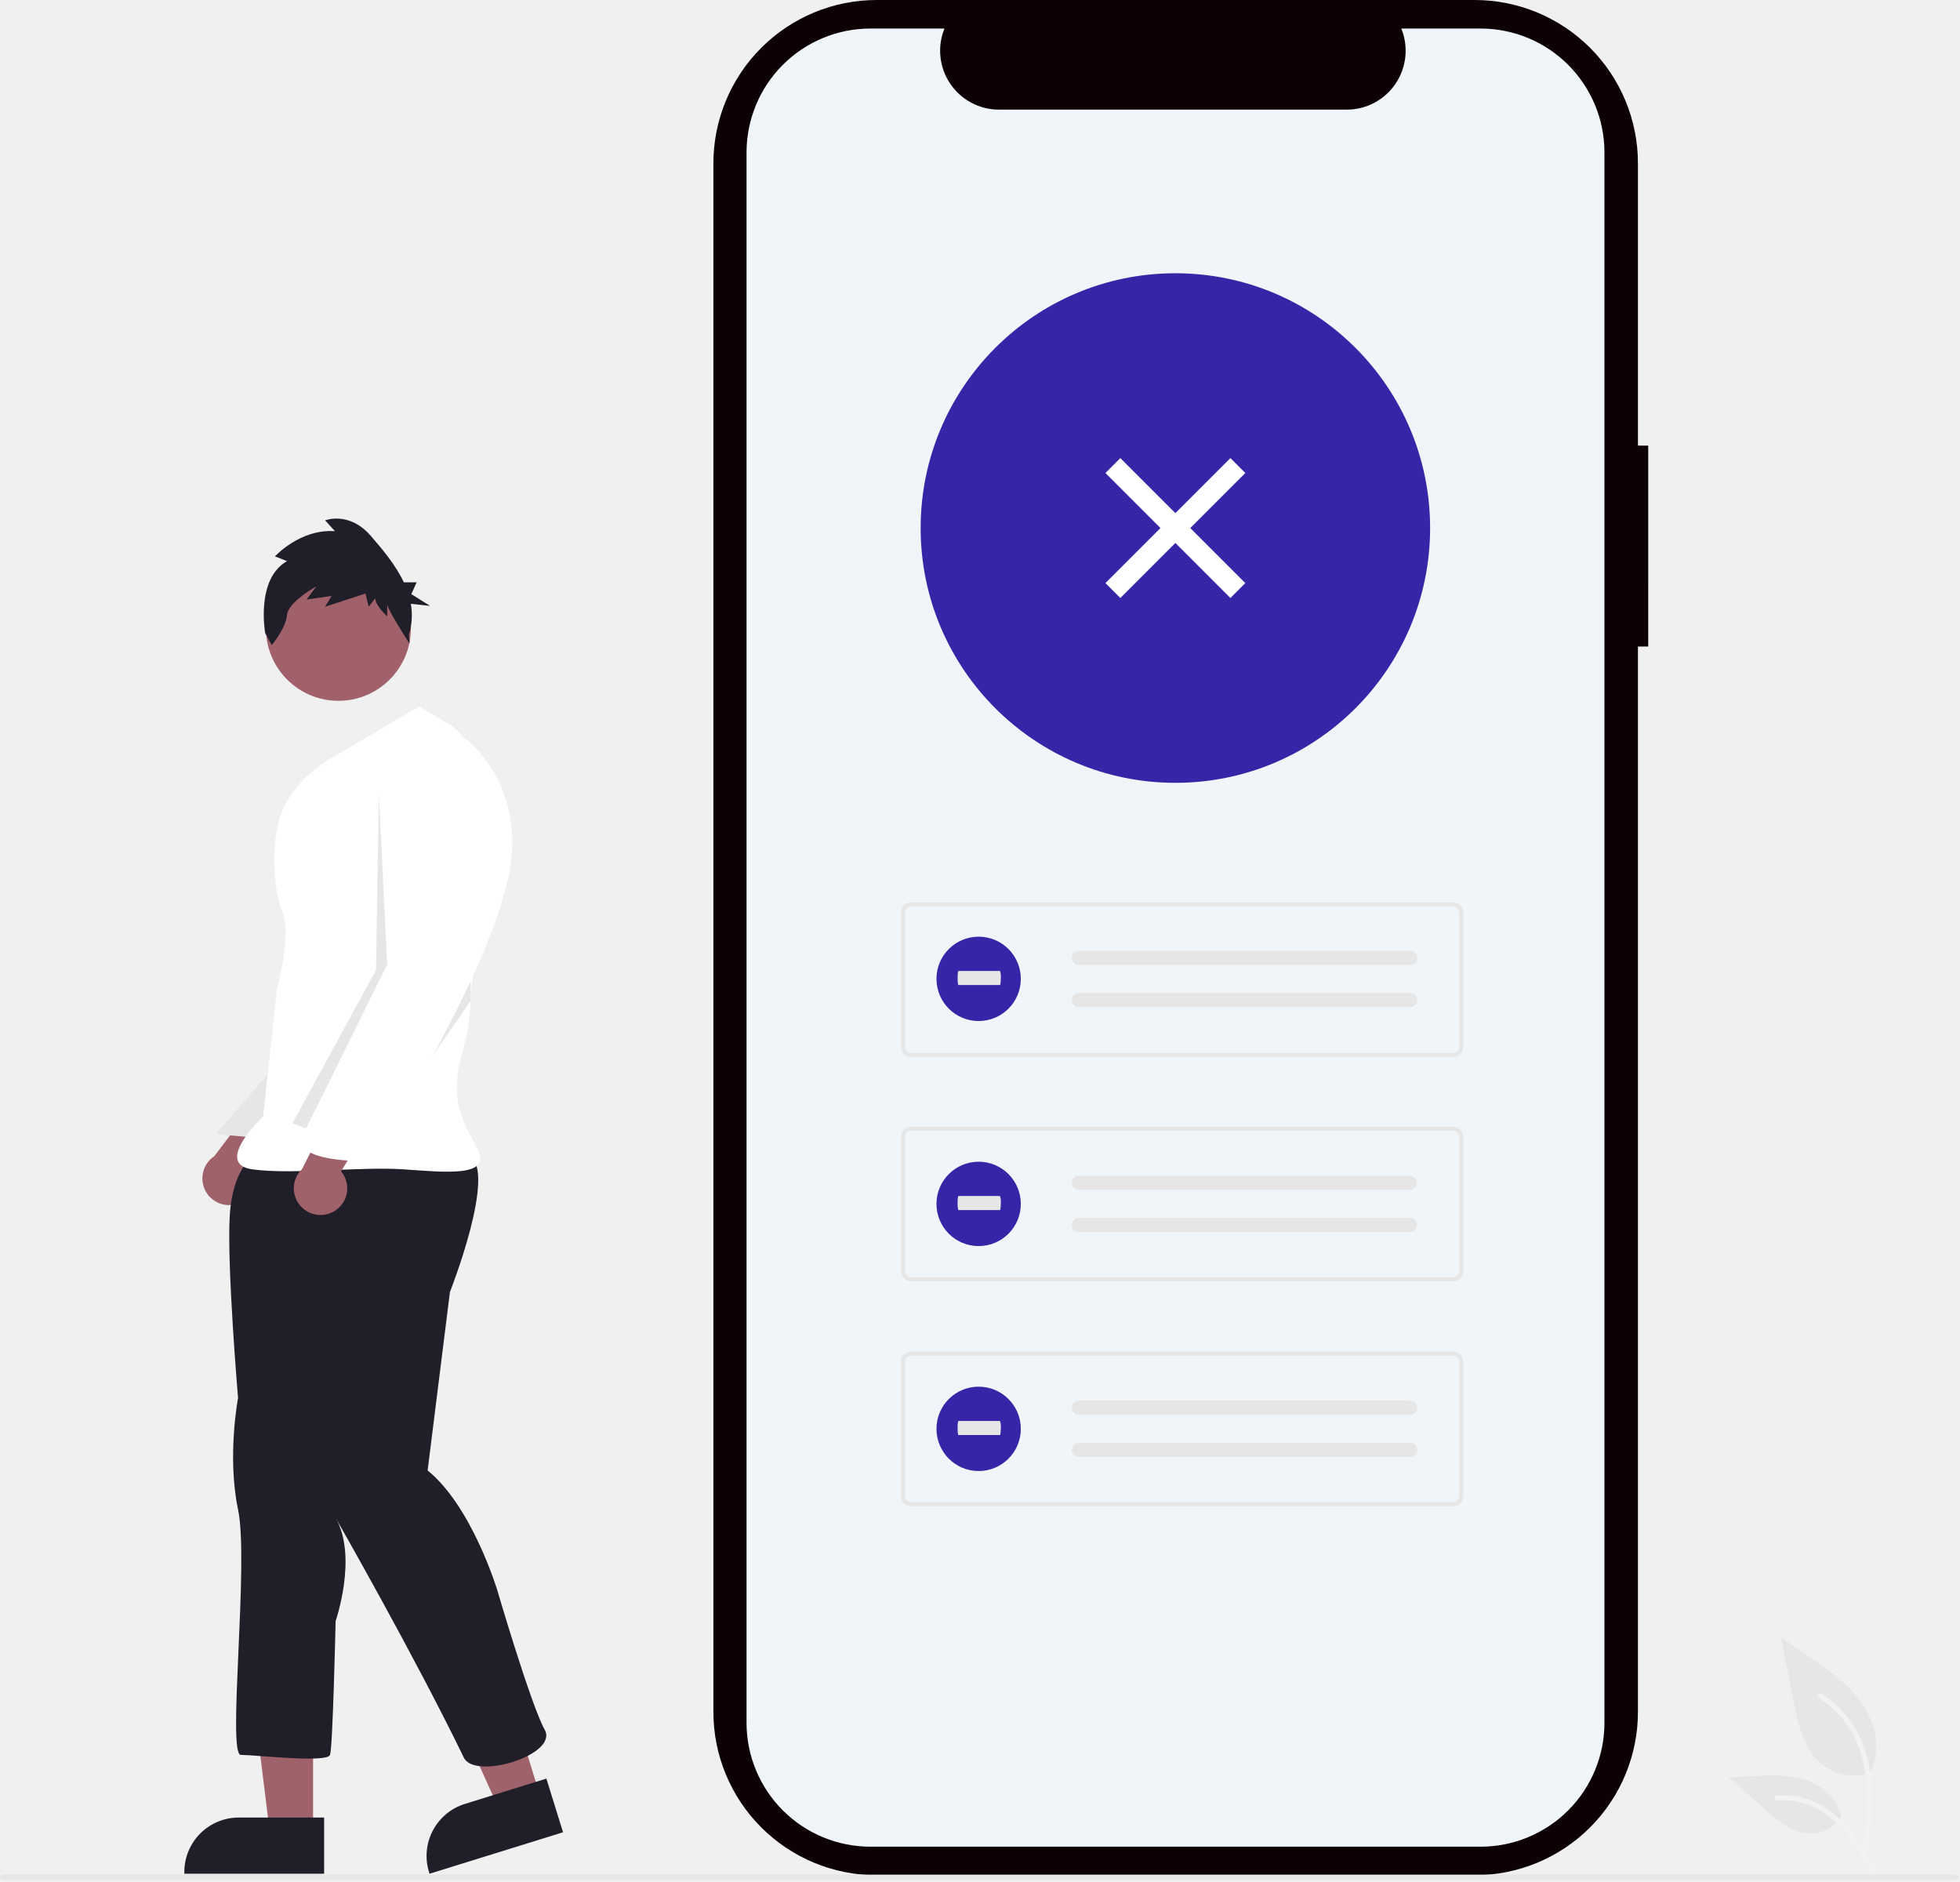
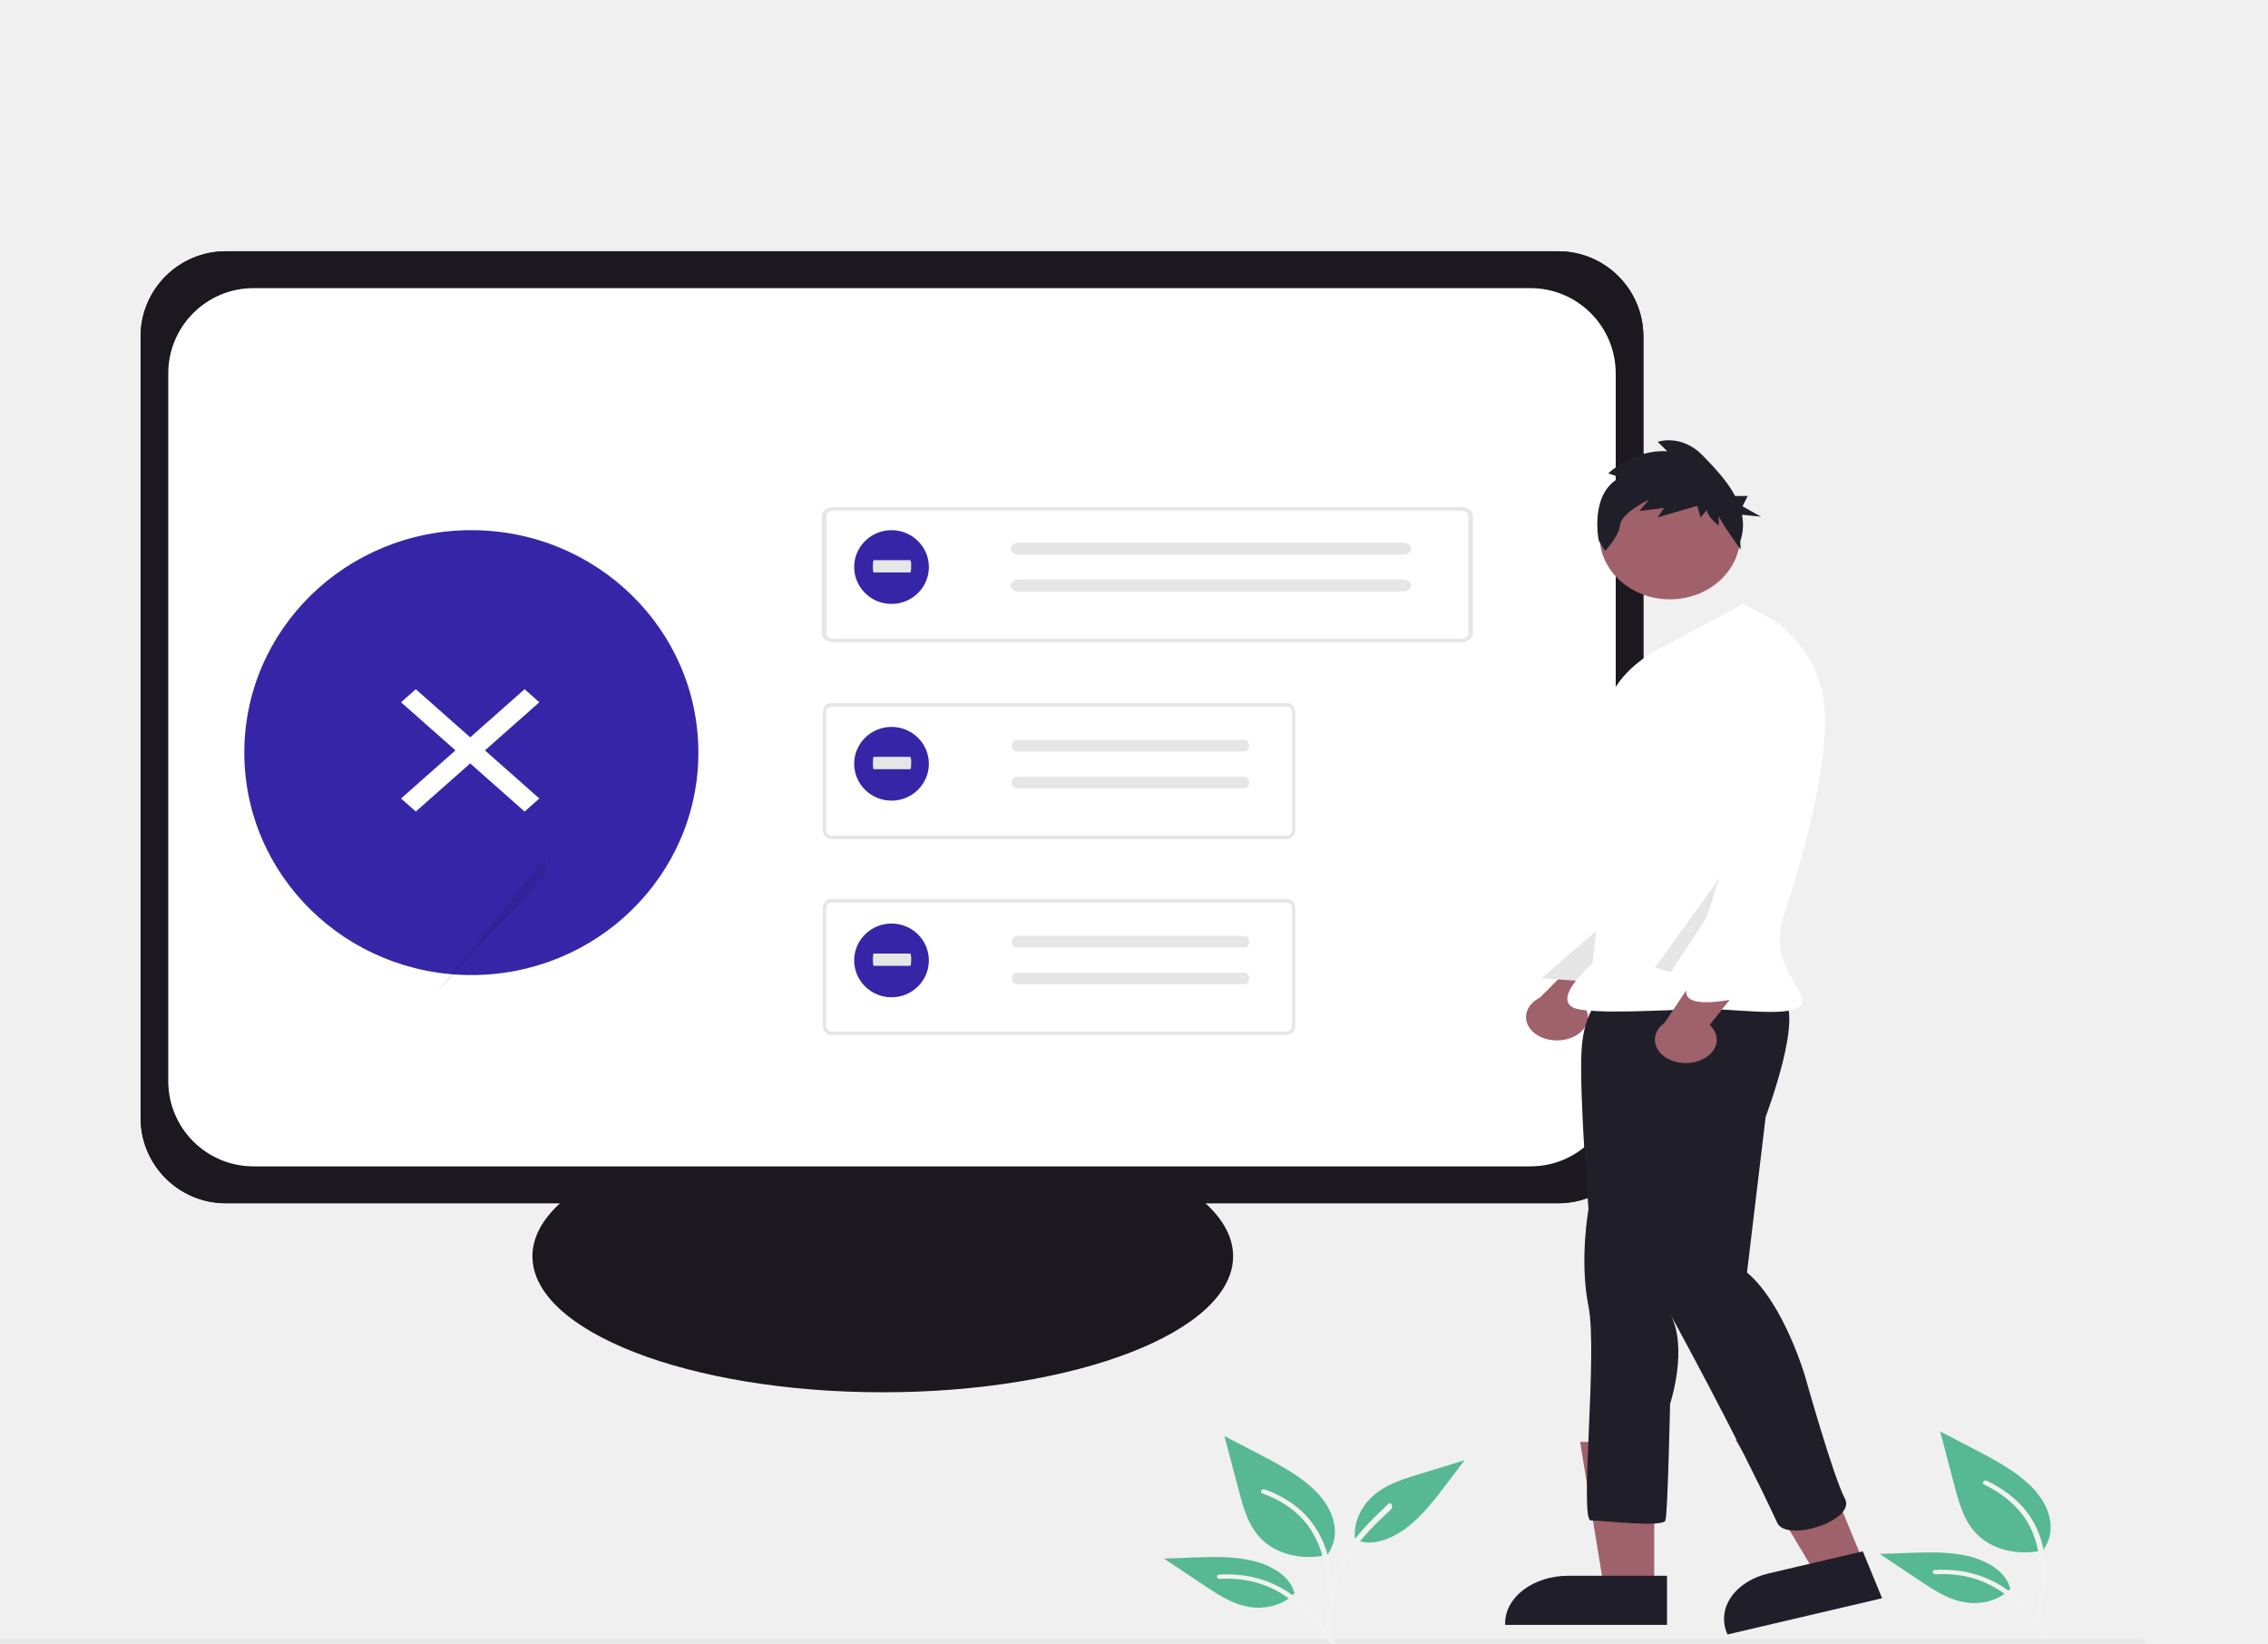
- <svg xmlns="http://www.w3.org/2000/svg" width="743" height="713" viewBox="0 0 743 713" fill="none">
+ <svg xmlns="http://www.w3.org/2000/svg" width="984" height="713" viewBox="0 0 984 713" fill="none">
  <g clip-path="url(#clip0)">
-     <path d="M624.815 168.892H620.915V61.915C620.915 45.494 614.392 29.746 602.78 18.134C591.169 6.523 575.421 8.07648e-09 559 8.07648e-09H332.35C324.219 -0 316.168 1.601 308.656 4.713C301.144 7.824 294.319 12.384 288.569 18.134C282.82 23.883 278.259 30.708 275.147 38.22C272.036 45.732 270.434 53.783 270.434 61.914V648.798C270.434 665.219 276.957 680.967 288.568 692.579C300.18 704.19 315.928 710.713 332.349 710.713H558.997C575.418 710.713 591.166 704.19 602.777 692.579C614.389 680.967 620.912 665.219 620.912 648.798V245.04H624.812L624.815 168.892Z" fill="#0D0106" />
-     <path d="M608.215 57.768V652.943C608.213 665.393 603.267 677.333 594.465 686.138C585.662 694.942 573.723 699.891 561.273 699.895H329.973C317.518 699.897 305.572 694.951 296.763 686.146C287.955 677.341 283.004 665.398 283 652.943V57.768C283.004 45.313 287.954 33.37 296.763 24.566C305.571 15.761 317.516 10.815 329.971 10.817H358.029C356.651 14.205 356.127 17.88 356.502 21.518C356.877 25.156 358.14 28.646 360.18 31.682C362.22 34.718 364.974 37.206 368.201 38.928C371.427 40.649 375.028 41.552 378.685 41.557H510.553C514.21 41.552 517.811 40.649 521.037 38.928C524.264 37.206 527.018 34.718 529.058 31.682C531.098 28.646 532.361 25.156 532.736 21.518C533.111 17.88 532.587 14.205 531.209 10.817H561.264C573.714 10.819 585.654 15.765 594.458 24.568C603.262 33.37 608.21 45.309 608.215 57.759V57.768Z" fill="#F0F5FA" />
-     <path d="M445.565 296.694C498.896 296.694 542.13 253.46 542.13 200.129C542.13 146.798 498.896 103.564 445.565 103.564C392.234 103.564 349 146.798 349 200.129C349 253.46 392.234 296.694 445.565 296.694Z" fill="#3626A7" />
-     <path d="M550.881 400.596H345.344C344.335 400.595 343.367 400.194 342.654 399.48C341.94 398.767 341.539 397.799 341.538 396.79V345.806C341.539 344.797 341.941 343.83 342.654 343.116C343.368 342.403 344.335 342.001 345.344 342H550.881C551.89 342.001 552.857 342.403 553.571 343.116C554.284 343.83 554.686 344.797 554.687 345.806V396.791C554.686 397.8 554.284 398.767 553.571 399.481C552.857 400.194 551.89 400.596 550.881 400.597V400.596ZM345.344 343.522C344.738 343.523 344.158 343.763 343.729 344.192C343.301 344.62 343.06 345.2 343.06 345.806V396.791C343.06 397.397 343.301 397.977 343.729 398.405C344.158 398.834 344.738 399.074 345.344 399.075H550.881C551.487 399.074 552.067 398.834 552.495 398.405C552.924 397.977 553.164 397.397 553.165 396.791V345.806C553.164 345.2 552.924 344.62 552.495 344.192C552.067 343.763 551.487 343.523 550.881 343.522H345.344Z" fill="#E6E6E6" />
-     <path d="M408.908 360.361C408.201 360.361 407.524 360.642 407.024 361.141C406.524 361.641 406.244 362.319 406.244 363.025C406.244 363.732 406.524 364.41 407.024 364.91C407.524 365.409 408.201 365.69 408.908 365.69H534.513C535.219 365.717 535.907 365.462 536.426 364.982C536.945 364.502 537.251 363.835 537.278 363.129C537.305 362.423 537.051 361.735 536.57 361.216C536.09 360.697 535.423 360.391 534.717 360.364C534.678 360.362 534.639 360.362 534.6 360.362H408.908L408.908 360.361Z" fill="#E6E6E6" />
-     <path d="M408.908 376.345C408.201 376.345 407.524 376.626 407.024 377.125C406.524 377.625 406.244 378.303 406.244 379.009C406.244 379.716 406.524 380.394 407.024 380.894C407.524 381.393 408.201 381.674 408.908 381.674H534.513C535.219 381.701 535.907 381.446 536.426 380.966C536.945 380.486 537.251 379.819 537.278 379.113C537.305 378.407 537.051 377.719 536.57 377.2C536.09 376.681 535.423 376.375 534.717 376.348C534.678 376.346 534.639 376.346 534.6 376.346H408.908L408.908 376.345Z" fill="#E6E6E6" />
-     <path d="M550.881 485.576H345.344C344.335 485.575 343.367 485.174 342.654 484.46C341.94 483.746 341.539 482.779 341.538 481.77V430.786C341.539 429.777 341.941 428.81 342.654 428.096C343.368 427.383 344.335 426.981 345.344 426.98H550.881C551.89 426.981 552.857 427.383 553.571 428.096C554.284 428.81 554.686 429.777 554.687 430.786V481.771C554.685 482.78 554.284 483.747 553.57 484.46C552.857 485.173 551.89 485.575 550.881 485.576V485.576ZM345.344 428.502C344.738 428.502 344.158 428.743 343.729 429.172C343.301 429.6 343.06 430.18 343.06 430.786V481.771C343.06 482.377 343.301 482.957 343.729 483.385C344.158 483.814 344.738 484.054 345.344 484.055H550.881C551.487 484.054 552.067 483.814 552.495 483.385C552.924 482.957 553.164 482.377 553.165 481.771V430.786C553.164 430.18 552.924 429.6 552.495 429.172C552.067 428.743 551.487 428.502 550.881 428.502H345.344Z" fill="#E6E6E6" />
-     <path d="M408.908 445.617C408.201 445.617 407.524 445.898 407.024 446.397C406.524 446.897 406.244 447.575 406.244 448.281C406.244 448.988 406.524 449.666 407.024 450.166C407.524 450.665 408.201 450.946 408.908 450.946H534.513C535.21 450.942 535.877 450.665 536.372 450.175C536.867 449.686 537.151 449.021 537.163 448.325C537.174 447.628 536.912 446.955 536.433 446.449C535.954 445.943 535.296 445.645 534.6 445.618H408.908V445.617Z" fill="#E6E6E6" />
-     <path d="M408.908 461.605C408.201 461.605 407.524 461.886 407.024 462.385C406.524 462.885 406.244 463.563 406.244 464.269C406.244 464.976 406.524 465.654 407.024 466.154C407.524 466.653 408.201 466.934 408.908 466.934H534.513C535.21 466.93 535.877 466.653 536.372 466.164C536.867 465.674 537.151 465.009 537.163 464.313C537.174 463.616 536.912 462.943 536.433 462.437C535.954 461.931 535.296 461.633 534.6 461.606H408.908V461.605Z" fill="#E6E6E6" />
-     <path d="M550.881 570.834H345.344C344.335 570.833 343.367 570.432 342.654 569.718C341.94 569.005 341.539 568.037 341.538 567.028V516.044C341.539 515.035 341.941 514.068 342.654 513.354C343.368 512.641 344.335 512.239 345.344 512.238H550.881C551.89 512.239 552.857 512.641 553.571 513.354C554.284 514.068 554.686 515.035 554.687 516.044V567.029C554.686 568.038 554.284 569.005 553.571 569.719C552.857 570.432 551.89 570.834 550.881 570.835V570.834ZM345.344 513.76C344.738 513.76 344.158 514.001 343.729 514.43C343.301 514.858 343.06 515.438 343.06 516.044V567.029C343.06 567.635 343.301 568.215 343.729 568.643C344.158 569.072 344.738 569.312 345.344 569.313H550.881C551.487 569.312 552.067 569.072 552.495 568.643C552.924 568.215 553.164 567.635 553.165 567.029V516.044C553.164 515.438 552.924 514.858 552.495 514.43C552.067 514.001 551.487 513.76 550.881 513.76H345.344Z" fill="#E6E6E6" />
-     <path d="M408.908 530.878C408.201 530.878 407.524 531.159 407.024 531.658C406.524 532.158 406.244 532.836 406.244 533.542C406.244 534.249 406.524 534.927 407.024 535.427C407.524 535.926 408.201 536.207 408.908 536.207H534.513C534.863 536.22 535.212 536.165 535.54 536.043C535.868 535.922 536.169 535.737 536.426 535.499C536.683 535.261 536.89 534.975 537.036 534.657C537.183 534.339 537.265 533.996 537.278 533.646C537.292 533.296 537.236 532.947 537.114 532.619C536.993 532.291 536.808 531.99 536.57 531.733C536.332 531.476 536.046 531.269 535.728 531.123C535.41 530.976 535.067 530.894 534.717 530.881C534.678 530.879 534.639 530.879 534.6 530.879H408.908L408.908 530.878Z" fill="#E6E6E6" />
-     <path d="M408.908 546.865C408.201 546.865 407.524 547.146 407.024 547.645C406.524 548.145 406.244 548.823 406.244 549.529C406.244 550.236 406.524 550.914 407.024 551.414C407.524 551.913 408.201 552.194 408.908 552.194H534.513C534.863 552.207 535.212 552.152 535.54 552.03C535.868 551.909 536.169 551.724 536.426 551.486C536.683 551.248 536.89 550.962 537.036 550.644C537.183 550.326 537.265 549.983 537.278 549.633C537.292 549.283 537.236 548.934 537.114 548.606C536.993 548.278 536.808 547.977 536.57 547.72C536.332 547.463 536.046 547.256 535.728 547.11C535.41 546.963 535.067 546.881 534.717 546.868C534.678 546.866 534.639 546.866 534.6 546.866H408.908L408.908 546.865Z" fill="#E6E6E6" />
-     <path d="M740.479 712.573H1.938C0.867 712.573 0 712.105 0 711.528C0 710.951 0.868 710.483 1.938 710.483H740.479C741.549 710.483 742.417 710.951 742.417 711.528C742.417 712.105 741.55 712.573 740.479 712.573Z" fill="#E6E6E6" />
-     <path d="M709.201 671.808C706.046 672.917 702.658 673.195 699.364 672.615C696.07 672.034 692.981 670.616 690.395 668.495C683.808 662.967 681.743 653.859 680.063 645.425L675.093 620.48L685.498 627.645C692.981 632.797 700.632 638.115 705.814 645.578C710.996 653.041 713.257 663.229 709.094 671.304" fill="#E6E6E6" />
-     <path d="M707.594 703.745C708.904 694.203 710.251 684.539 709.332 674.896C708.516 666.331 705.903 657.966 700.583 651.107C697.759 647.473 694.324 644.36 690.43 641.907C689.415 641.266 688.48 642.875 689.491 643.513C696.228 647.771 701.439 654.059 704.372 661.469C707.612 669.71 708.132 678.693 707.572 687.446C707.234 692.74 706.519 697.999 705.798 703.251C705.741 703.489 705.777 703.739 705.898 703.951C706.018 704.164 706.215 704.322 706.448 704.395C706.686 704.459 706.939 704.427 707.153 704.305C707.368 704.183 707.525 703.982 707.592 703.745H707.594Z" fill="#F2F2F2" />
-     <path d="M698.167 688.435C696.814 690.492 694.954 692.165 692.766 693.294C690.578 694.424 688.136 694.97 685.676 694.882C679.353 694.582 674.081 690.169 669.336 685.982L655.301 673.587L664.59 673.143C671.27 672.823 678.123 672.525 684.49 674.585C690.857 676.645 696.721 681.603 697.884 688.185" fill="#E6E6E6" />
-     <path d="M711.295 709.23C704.995 698.074 697.677 685.675 684.61 681.712C680.977 680.614 677.167 680.22 673.386 680.553C672.194 680.653 672.492 682.493 673.686 682.39C680.024 681.864 686.35 683.537 691.598 687.129C696.649 690.567 700.581 695.346 703.909 700.415C705.948 703.515 707.774 706.756 709.6 709.988C710.18 711.02 711.886 710.275 711.295 709.23Z" fill="#F2F2F2" />
-     <path d="M370.986 386.971C379.815 386.971 386.972 379.814 386.972 370.985C386.972 362.156 379.815 354.999 370.986 354.999C362.157 354.999 355 362.156 355 370.985C355 379.814 362.157 386.971 370.986 386.971Z" fill="#3626A7" />
-     <path d="M363.333 367.999C363.149 367.999 363 369.192 363 370.663C363 372.134 363.149 373.328 363.333 373.328H379.052C379.236 373.352 379.388 372.179 379.391 370.708C379.493 369.792 379.381 368.865 379.063 368H363.333V367.999Z" fill="#E6E6E6" />
-     <path d="M370.986 472.264C379.815 472.264 386.972 465.107 386.972 456.278C386.972 447.449 379.815 440.292 370.986 440.292C362.157 440.292 355 447.449 355 456.278C355 465.107 362.157 472.264 370.986 472.264Z" fill="#3626A7" />
-     <path d="M363.333 453.292C363.149 453.292 363 454.485 363 455.956C363 457.427 363.149 458.621 363.333 458.621H379.052C379.236 458.645 379.388 457.472 379.391 456.001C379.493 455.085 379.381 454.158 379.063 453.293H363.333V453.292Z" fill="#E6E6E6" />
-     <path d="M370.986 557.522C379.815 557.522 386.972 550.365 386.972 541.536C386.972 532.707 379.815 525.55 370.986 525.55C362.157 525.55 355 532.707 355 541.536C355 550.365 362.157 557.522 370.986 557.522Z" fill="#3626A7" />
-     <path d="M363.333 538.55C363.149 538.55 363 539.743 363 541.214C363 542.685 363.149 543.879 363.333 543.879H379.052C379.236 543.903 379.388 542.73 379.391 541.259C379.493 540.343 379.381 539.416 379.063 538.551H363.333V538.55Z" fill="#E6E6E6" />
-     <path d="M424.705 173.612L419.048 179.269L466.425 226.646L472.081 220.989L424.705 173.612Z" fill="white" />
-     <path d="M472.081 179.269L466.425 173.612L419.048 220.989L424.705 226.645L472.081 179.269Z" fill="white" />
-     <path d="M90.259 456.135C91.645 455.644 92.907 454.856 93.955 453.825C95.003 452.795 95.812 451.546 96.326 450.169C96.84 448.792 97.045 447.318 96.928 445.853C96.811 444.388 96.373 442.966 95.647 441.688L119.212 414.824L100.817 412.286L81.259 438.185C79.193 439.548 77.698 441.621 77.058 444.012C76.418 446.403 76.677 448.945 77.787 451.158C78.896 453.37 80.778 455.099 83.077 456.016C85.376 456.934 87.931 456.976 90.259 456.135V456.135Z" fill="#9F616A" />
-     <path d="M118.679 694.215L102.244 694.214L94.425 630.82L118.682 630.821L118.679 694.215Z" fill="#9F616A" />
-     <path d="M122.871 710.147L69.876 710.145V709.474C69.876 704.004 72.049 698.758 75.918 694.889C79.786 691.021 85.032 688.848 90.503 688.848H90.504L122.872 688.849L122.871 710.147Z" fill="#201F29" />
-     <path d="M204.713 680.461L189.017 685.334L162.751 627.11L185.917 619.918L204.713 680.461Z" fill="#9F616A" />
-     <path d="M213.441 694.433L162.829 710.147L162.63 709.507C161.008 704.282 161.528 698.627 164.075 693.786C166.623 688.945 170.988 685.313 176.213 683.691L176.214 683.69L207.126 674.093L213.441 694.433Z" fill="#201F29" />
-     <path d="M106.093 401.943L81.752 429.82L100.808 431.535L106.093 401.943Z" fill="#E6E6E6" />
-     <path d="M96.582 437.876C96.582 437.876 88.127 442.103 87.07 461.127C86.013 480.151 90.241 529.827 90.241 529.827C90.241 529.827 86.014 552.021 90.241 572.101C94.468 592.181 86.014 665.101 91.298 665.101C96.582 665.101 124.06 668.272 125.117 665.101C126.174 661.93 127.231 614.372 127.231 614.372C127.231 614.372 135.686 590.064 127.231 575.272C127.231 575.272 156.752 626.82 175.846 666.161C180.025 674.771 211.779 665.104 206.495 655.592C201.211 646.08 188.529 602.749 188.529 602.749C188.529 602.749 179.017 571.043 162.108 557.304L170.563 489.665C170.563 489.665 188.53 444.22 177.963 437.879C167.396 431.538 96.582 437.876 96.582 437.876Z" fill="#201F29" />
-     <path d="M128.287 265.607C143.463 265.607 155.765 253.305 155.765 238.129C155.765 222.953 143.463 210.651 128.287 210.651C113.111 210.651 100.809 222.953 100.809 238.129C100.809 253.305 113.111 265.607 128.287 265.607Z" fill="#A0616A" />
-     <path d="M158.936 267.721L124.776 287.801C124.776 287.801 111.696 295.167 106.81 307.881C101.602 321.431 104.629 340.509 106.81 344.871C111.037 353.326 105.037 374.463 105.037 374.463L99.753 423.078C99.753 423.078 80.73 441.044 95.526 443.158C110.322 445.272 136.743 442.101 152.596 443.158C168.449 444.215 186.415 446.329 181.131 435.758C175.847 425.187 169.506 417.791 175.847 396.658C180.809 380.118 180.594 318.275 180.266 292.158C180.221 288.571 179.259 285.056 177.472 281.946C175.684 278.836 173.131 276.235 170.055 274.391L158.936 267.721Z" fill="white" />
-     <path opacity="0.1" d="M143.616 301.013L146.786 365.481L116.06 427.704L110.849 425.721L142.555 367.594L143.616 301.013Z" fill="black" />
-     <path opacity="0.1" d="M178.488 379.219V371.819L142.559 431.005L178.488 379.219Z" fill="black" />
-     <path d="M108.785 212.674L104.246 210.858C104.246 210.858 113.746 200.401 126.959 201.31L123.242 197.218C123.242 197.218 132.327 193.581 140.587 203.128C144.929 208.147 149.952 214.047 153.087 220.692H157.952L155.922 225.163L163.028 229.634L155.734 228.834C156.425 232.694 156.188 236.663 155.044 240.413L155.244 243.947C155.244 243.947 146.785 230.858 146.785 229.042V233.589C146.785 233.589 142.242 229.497 142.242 226.769L139.764 229.952L138.525 224.952L123.245 229.952L125.721 225.858L116.221 227.222L119.938 222.222C119.938 222.222 109.201 228.132 108.788 233.134C108.375 238.136 103.007 244.5 103.007 244.5L100.529 239.953C100.529 239.953 96.813 219.494 108.785 212.674Z" fill="#201F29" />
-     <path d="M126.563 459.125C127.839 458.397 128.941 457.397 129.789 456.196C130.638 454.996 131.213 453.624 131.474 452.177C131.735 450.731 131.676 449.244 131.3 447.823C130.925 446.402 130.242 445.08 129.3 443.951L147.723 413.331L129.169 414.099L114.519 443.058C112.728 444.766 111.625 447.071 111.419 449.538C111.214 452.004 111.92 454.461 113.405 456.441C114.889 458.422 117.048 459.789 119.474 460.283C121.899 460.778 124.421 460.366 126.563 459.125V459.125Z" fill="#9F616A" />
-     <path d="M168.449 281.462L176.375 279.877C176.375 279.877 200.154 297.315 192.756 332.191C185.358 367.067 152.596 419.91 152.596 419.91C152.596 419.91 145.196 429.422 143.084 431.535C140.972 433.648 136.743 431.535 138.857 434.706C140.971 437.877 135.686 439.99 135.686 439.99C135.686 439.99 112.435 439.99 114.549 431.535C116.663 423.08 152.596 362.835 152.596 362.835L147.312 306.822C147.312 306.822 143.083 279.348 168.449 281.462Z" fill="white" />
+     <ellipse cx="383" cy="545" rx="152" ry="59" fill="#1B1820" />
+     <rect x="61" y="109" width="652" height="413" rx="37" fill="#1B1820" />
+     <rect x="61" y="109" width="652" height="413" rx="37" fill="#1B1820" />
+     <rect x="73" y="125" width="628" height="381" rx="37" fill="white" />
+     <path d="M204.5 423C258.9 423 303 379.795 303 326.5C303 273.205 258.9 230 204.5 230C150.1 230 106 273.205 106 326.5C106 379.795 150.1 423 204.5 423Z" fill="#3626A7" />
+     <path d="M634.003 278.631H361.585C360.247 278.63 358.965 278.228 358.019 277.514C357.074 276.801 356.542 275.833 356.54 274.823V223.808C356.542 222.799 357.074 221.831 358.02 221.117C358.965 220.403 360.247 220.001 361.585 220H634.003C635.341 220.001 636.623 220.403 637.569 221.117C638.514 221.831 639.046 222.799 639.048 223.808V274.824C639.046 275.833 638.514 276.801 637.569 277.515C636.623 278.229 635.341 278.631 634.003 278.632V278.631ZM361.585 221.523C360.782 221.523 360.012 221.764 359.445 222.193C358.877 222.621 358.558 223.202 358.558 223.808V274.824C358.558 275.43 358.877 276.011 359.445 276.439C360.012 276.868 360.782 277.109 361.585 277.109H634.003C634.806 277.109 635.576 276.868 636.143 276.439C636.711 276.011 637.03 275.43 637.031 274.824V223.808C637.03 223.202 636.711 222.621 636.143 222.193C635.576 221.764 634.806 221.523 634.003 221.523H361.585Z" fill="#E6E6E6" />
+     <path d="M442.047 235.365C441.111 235.365 440.212 235.646 439.55 236.146C438.888 236.646 438.516 237.324 438.516 238.031C438.516 238.738 438.888 239.417 439.55 239.917C440.212 240.417 441.111 240.697 442.047 240.697H608.524C609.46 240.724 610.372 240.47 611.06 239.989C611.747 239.509 612.153 238.842 612.189 238.135C612.225 237.428 611.887 236.74 611.251 236.221C610.614 235.702 609.731 235.395 608.795 235.368C608.743 235.367 608.691 235.366 608.639 235.366H442.047L442.047 235.365Z" fill="#E6E6E6" />
+     <path d="M442.047 251.359C441.111 251.359 440.212 251.64 439.55 252.14C438.888 252.64 438.516 253.318 438.516 254.025C438.516 254.732 438.888 255.41 439.55 255.91C440.212 256.41 441.111 256.691 442.047 256.691H608.524C609.46 256.718 610.372 256.463 611.06 255.983C611.747 255.502 612.153 254.835 612.189 254.129C612.225 253.422 611.887 252.733 611.251 252.214C610.614 251.696 609.731 251.389 608.795 251.362C608.743 251.36 608.691 251.36 608.639 251.36H442.047L442.047 251.359Z" fill="#E6E6E6" />
+     <path d="M558.339 364H360.66C359.69 363.999 358.759 363.595 358.073 362.876C357.387 362.158 357.001 361.184 357 360.168V308.832C357.001 307.816 357.387 306.842 358.074 306.124C358.76 305.406 359.69 305.001 360.66 305H558.339C559.31 305.001 560.24 305.406 560.926 306.124C561.613 306.842 561.999 307.816 562 308.832V360.169C561.998 361.185 561.612 362.158 560.926 362.876C560.24 363.595 559.31 363.999 558.339 364V364ZM360.66 306.532C360.078 306.533 359.52 306.775 359.108 307.207C358.696 307.638 358.464 308.222 358.464 308.832V360.169C358.464 360.779 358.696 361.363 359.108 361.794C359.52 362.226 360.078 362.468 360.66 362.469H558.339C558.922 362.468 559.48 362.226 559.892 361.794C560.304 361.363 560.536 360.779 560.536 360.169V308.832C560.536 308.222 560.304 307.638 559.892 307.207C559.48 306.775 558.922 306.533 558.339 306.532H360.66Z" fill="#E6E6E6" />
+     <path d="M441.096 321C440.54 321 440.007 321.263 439.614 321.732C439.221 322.201 439 322.837 439 323.5C439 324.163 439.221 324.799 439.614 325.268C440.007 325.737 440.54 326 441.096 326H539.915C540.463 325.996 540.988 325.737 541.378 325.277C541.768 324.817 541.991 324.194 542 323.54C542.009 322.887 541.803 322.255 541.426 321.78C541.049 321.306 540.531 321.026 539.984 321.001H441.096V321Z" fill="#E6E6E6" />
+     <path d="M441.096 337C440.54 337 440.007 337.263 439.614 337.732C439.221 338.201 439 338.837 439 339.5C439 340.163 439.221 340.799 439.614 341.268C440.007 341.737 440.54 342 441.096 342H539.915C540.463 341.996 540.988 341.737 541.378 341.277C541.768 340.817 541.991 340.194 542 339.54C542.009 338.887 541.803 338.255 541.426 337.78C541.049 337.306 540.531 337.026 539.984 337.001H441.096V337Z" fill="#E6E6E6" />
+     <path d="M558.339 448.999H360.66C359.69 448.998 358.759 448.594 358.073 447.875C357.387 447.157 357.001 446.183 357 445.167V393.832C357.001 392.816 357.387 391.842 358.074 391.124C358.76 390.406 359.69 390.001 360.66 390H558.339C559.31 390.001 560.24 390.406 560.926 391.124C561.613 391.842 561.999 392.816 562 393.832V445.168C561.999 446.184 561.613 447.158 560.926 447.876C560.24 448.594 559.31 448.999 558.339 449V448.999ZM360.66 391.532C360.078 391.533 359.52 391.775 359.108 392.207C358.696 392.638 358.464 393.222 358.464 393.832V445.168C358.464 445.778 358.696 446.362 359.108 446.793C359.52 447.225 360.078 447.467 360.66 447.468H558.339C558.922 447.467 559.48 447.225 559.892 446.793C560.304 446.362 560.536 445.778 560.536 445.168V393.832C560.536 393.222 560.304 392.638 559.892 392.207C559.48 391.775 558.922 391.533 558.339 391.532H360.66Z" fill="#E6E6E6" />
+     <path d="M441.094 406C440.539 406 440.006 406.263 439.613 406.732C439.221 407.201 439 407.836 439 408.499C439 409.162 439.221 409.798 439.613 410.266C440.006 410.735 440.539 410.998 441.094 410.998H539.825C540.1 411.011 540.374 410.959 540.632 410.845C540.89 410.731 541.127 410.557 541.329 410.334C541.53 410.111 541.693 409.843 541.808 409.545C541.923 409.246 541.988 408.924 541.998 408.596C542.009 408.268 541.965 407.941 541.87 407.633C541.774 407.325 541.629 407.043 541.442 406.802C541.255 406.561 541.03 406.367 540.78 406.229C540.53 406.092 540.26 406.015 539.985 406.003C539.955 406.001 539.924 406.001 539.893 406.001H441.094L441.094 406Z" fill="#E6E6E6" />
+     <path d="M441.094 422C440.539 422 440.006 422.263 439.613 422.732C439.221 423.201 439 423.836 439 424.499C439 425.162 439.221 425.798 439.613 426.266C440.006 426.735 440.539 426.998 441.094 426.998H539.825C540.1 427.011 540.374 426.959 540.632 426.845C540.89 426.731 541.127 426.557 541.329 426.334C541.53 426.111 541.693 425.843 541.808 425.545C541.923 425.246 541.988 424.924 541.998 424.596C542.009 424.268 541.965 423.941 541.87 423.633C541.774 423.325 541.629 423.043 541.442 422.802C541.255 422.561 541.03 422.367 540.78 422.229C540.53 422.092 540.26 422.015 539.985 422.003C539.955 422.001 539.924 422.001 539.893 422.001H441.094L441.094 422Z" fill="#E6E6E6" />
+     <path d="M928.431 713.148H-50.431C-51.851 713.148 -53 712.68 -53 712.103C-53 711.525 -51.85 711.057 -50.431 711.057H928.431C929.85 711.057 931 711.525 931 712.103C931 712.68 929.851 713.148 928.431 713.148Z" fill="#E6E6E6" />
+     <path d="M886.975 672.359C882.793 673.469 878.303 673.747 873.937 673.166C869.572 672.585 865.478 671.166 862.05 669.044C853.319 663.512 850.583 654.399 848.356 645.96L841.769 621L855.559 628.169C865.477 633.324 875.618 638.646 882.486 646.113C889.354 653.581 892.351 663.775 886.834 671.854" fill="#57B894" />
+     <path d="M884.846 704.315C886.582 694.767 888.367 685.097 887.149 675.449C886.068 666.878 882.604 658.508 875.553 651.645C871.811 648.01 867.257 644.894 862.096 642.44C860.751 641.799 859.512 643.408 860.852 644.047C869.781 648.307 876.687 654.599 880.575 662.014C884.869 670.26 885.559 679.248 884.816 688.006C884.368 693.303 883.421 698.565 882.465 703.821C882.39 704.058 882.437 704.309 882.597 704.521C882.757 704.734 883.018 704.892 883.327 704.965C883.642 705.029 883.978 704.997 884.262 704.875C884.545 704.753 884.754 704.552 884.843 704.315H884.846Z" fill="#F2F2F2" />
+     <path d="M872.351 688.996C870.557 691.054 868.092 692.728 865.192 693.858C862.293 694.988 859.056 695.535 855.795 695.447C847.415 695.146 840.427 690.731 834.138 686.541L815.536 674.139L827.848 673.695C836.702 673.374 845.785 673.076 854.224 675.137C862.662 677.199 870.434 682.16 871.976 688.746" fill="#57B894" />
+     <path d="M889.751 709.803C881.401 698.64 871.702 686.234 854.383 682.269C849.567 681.17 844.518 680.776 839.506 681.109C837.926 681.209 838.321 683.05 839.904 682.947C848.304 682.421 856.688 684.095 863.644 687.689C870.339 691.129 875.551 695.911 879.961 700.983C882.664 704.085 885.084 707.328 887.504 710.562C888.273 711.594 890.534 710.849 889.751 709.803Z" fill="#F2F2F2" />
+     <path d="M576.439 674.359C572.257 675.469 567.767 675.747 563.401 675.166C559.036 674.585 554.942 673.166 551.514 671.044C542.783 665.513 540.046 656.399 537.82 647.96L531.232 623L545.023 630.169C554.941 635.324 565.082 640.646 571.95 648.113C578.818 655.581 581.815 665.775 576.297 673.855" fill="#57B894" />
+     <path d="M578.112 704.59C578.431 694.91 578.779 685.104 576.347 675.697C574.187 667.342 569.848 659.486 562.389 653.576C558.431 650.447 553.792 647.935 548.68 646.155C547.347 645.689 546.417 647.441 547.744 647.904C556.591 650.998 563.839 656.359 568.442 663.215C573.534 670.843 575.387 679.662 575.882 688.434C576.183 693.739 576.016 699.073 575.841 704.401C575.803 704.646 575.88 704.888 576.057 705.078C576.234 705.268 576.497 705.393 576.793 705.426C577.094 705.45 577.401 705.375 577.647 705.219C577.894 705.062 578.06 704.836 578.11 704.59L578.112 704.59Z" fill="#F2F2F2" />
+     <path d="M561.815 690.996C560.021 693.054 557.556 694.728 554.656 695.858C551.756 696.988 548.52 697.535 545.259 697.447C536.879 697.147 529.891 692.731 523.602 688.541L505 676.139L517.312 675.695C526.165 675.374 535.248 675.076 543.687 677.138C552.126 679.199 559.898 684.16 561.44 690.746" fill="#57B894" />
+     <path d="M588.008 668.124C587.545 665.433 587.805 662.464 588.761 659.502C589.717 656.541 591.337 653.687 593.466 651.214C598.992 644.908 606.83 642.28 614.05 640.052L635.416 633.466L627.983 643.291C622.638 650.357 617.131 657.586 610.202 662.826C603.273 668.065 594.518 670.956 588.439 667.991" fill="#57B894" />
+     <path d="M579.214 711.803C570.864 700.64 561.165 688.234 543.846 684.269C539.031 683.17 533.981 682.776 528.97 683.109C527.39 683.209 527.785 685.05 529.367 684.947C537.768 684.421 546.152 686.095 553.108 689.689C559.803 693.129 565.014 697.911 569.425 702.983C572.128 706.085 574.548 709.328 576.968 712.562C577.737 713.594 579.998 712.849 579.214 711.803Z" fill="#F2F2F2" />
+     <path d="M602.499 652.313C591.195 662.854 578.676 675.039 576.197 694.902C575.512 700.424 575.622 706.136 576.522 711.729C576.801 713.493 578.77 712.858 578.488 711.091C577.014 701.712 577.946 692.122 581.128 683.936C584.171 676.059 588.838 669.708 593.908 664.226C597.009 660.868 600.293 657.812 603.568 654.757C604.614 653.786 603.558 651.325 602.499 652.313Z" fill="#F2F2F2" />
+     <path d="M386.799 261.991C395.746 261.991 403 254.83 403 245.996C403 237.161 395.746 230 386.799 230C377.851 230 370.597 237.161 370.597 245.996C370.597 254.83 377.851 261.991 386.799 261.991Z" fill="#3626A7" />
+     <path d="M379.043 243.008C378.856 243.008 378.705 244.202 378.705 245.673C378.705 247.145 378.856 248.34 379.043 248.34H394.973C395.16 248.364 395.314 247.19 395.317 245.718C395.42 244.802 395.306 243.874 394.984 243.009H379.043V243.008Z" fill="#E6E6E6" />
+     <path d="M386.799 347.335C395.746 347.335 403 340.174 403 331.34C403 322.506 395.746 315.344 386.799 315.344C377.851 315.344 370.597 322.506 370.597 331.34C370.597 340.174 377.851 347.335 386.799 347.335Z" fill="#3626A7" />
+     <path d="M379.043 328.352C378.856 328.352 378.705 329.546 378.705 331.018C378.705 332.489 378.856 333.684 379.043 333.684H394.973C395.16 333.708 395.314 332.534 395.317 331.063C395.42 330.146 395.306 329.218 394.984 328.353H379.043V328.352Z" fill="#E6E6E6" />
+     <path d="M386.799 432.644C395.746 432.644 403 425.483 403 416.649C403 407.815 395.746 400.653 386.799 400.653C377.851 400.653 370.597 407.815 370.597 416.649C370.597 425.483 377.851 432.644 386.799 432.644Z" fill="#3626A7" />
+     <path d="M379.043 413.661C378.856 413.661 378.705 414.855 378.705 416.327C378.705 417.799 378.856 418.993 379.043 418.993H394.973C395.16 419.017 395.314 417.844 395.317 416.372C395.42 415.455 395.306 414.528 394.984 413.662H379.043V413.661Z" fill="#E6E6E6" />
+     <path d="M180.4 299L174 304.66L227.6 352.065L234 346.405L180.4 299Z" fill="white" />
+     <path d="M234 304.66L227.6 299L174 346.405L180.4 352.065L234 304.66Z" fill="white" />
+     <path d="M680.034 450.753C681.871 450.262 683.543 449.473 684.932 448.442C686.322 447.41 687.395 446.161 688.075 444.783C688.756 443.405 689.028 441.931 688.873 440.464C688.717 438.998 688.138 437.576 687.175 436.297L718.409 409.417L694.027 406.877L668.106 432.792C665.367 434.156 663.386 436.23 662.537 438.622C661.689 441.014 662.033 443.559 663.503 445.772C664.973 447.986 667.468 449.716 670.515 450.634C673.562 451.552 676.949 451.594 680.034 450.753V450.753Z" fill="#9F616A" />
+     <path d="M717.702 688.975L695.919 688.974L685.556 625.542L717.706 625.543L717.702 688.975Z" fill="#9F616A" />
+     <path d="M723.257 704.917L653.018 704.915V704.244C653.019 698.77 655.899 693.521 661.026 689.65C666.153 685.78 673.107 683.605 680.357 683.605H680.359L723.259 683.606L723.257 704.917Z" fill="#201F29" />
+     <path d="M808.604 678.017L787.801 682.893L752.988 624.634L783.692 617.438L808.604 678.017Z" fill="#9F616A" />
+     <path d="M816.573 693.352L749.493 709.075L749.229 708.434C747.08 703.207 747.769 697.549 751.145 692.704C754.521 687.86 760.307 684.227 767.231 682.603L767.233 682.603L808.204 673L816.573 693.352Z" fill="#201F29" />
+     <path d="M701.02 396.528L668.759 424.422L694.015 426.138L701.02 396.528Z" fill="#E6E6E6" />
+     <path d="M695.264 432.811C695.264 432.811 687.174 437.03 686.162 456.018C685.151 475.006 689.196 524.589 689.196 524.589C689.196 524.589 685.152 546.741 689.196 566.783C693.241 586.825 685.152 659.608 690.208 659.608C695.264 659.608 721.556 662.773 722.568 659.608C723.579 656.443 724.59 608.975 724.59 608.975C724.59 608.975 732.681 584.712 724.59 569.948C724.59 569.948 752.837 621.4 771.108 660.666C775.106 669.26 805.49 659.611 800.434 650.117C795.378 640.623 783.243 597.373 783.243 597.373C783.243 597.373 774.142 565.727 757.962 552.014L766.053 484.502C766.053 484.502 783.244 439.143 773.133 432.814C763.022 426.485 695.264 432.811 695.264 432.811Z" fill="#201F29" />
+     <path d="M724.5 260C741.345 260 755 247.688 755 232.5C755 217.312 741.345 205 724.5 205C707.655 205 694 217.312 694 232.5C694 247.688 707.655 260 724.5 260Z" fill="#A0616A" />
+     <path d="M756.399 262L718.6 282.154C718.6 282.154 704.127 289.547 698.72 302.308C692.958 315.908 696.307 335.057 698.72 339.435C703.398 347.921 696.759 369.136 696.759 369.136L690.912 417.931C690.912 417.931 669.863 435.963 686.235 438.085C702.607 440.207 731.842 437.024 749.383 438.085C766.925 439.146 786.805 441.268 780.958 430.658C775.111 420.048 768.095 412.624 775.111 391.413C780.602 374.812 780.364 312.741 780.001 286.527C779.951 282.927 778.886 279.399 776.909 276.278C774.931 273.156 772.106 270.546 768.702 268.695L756.399 262Z" fill="white" />
+     <path opacity="0.1" d="M761.429 295L765.631 359.507L724.907 421.767L718 419.783L760.023 361.621L761.429 295Z" fill="black" />
+     <path opacity="0.1" d="M236.568 379.446V372.042L188.948 431.263L236.568 379.446Z" fill="black" />
+     <path d="M702.912 207.149L697.8 205.331C697.8 205.331 708.499 194.866 723.379 195.776L719.193 191.681C719.193 191.681 729.425 188.041 738.727 197.595C743.617 202.618 749.274 208.523 752.804 215.173H758.283L755.997 219.648L764 224.122L755.786 223.322C756.564 227.184 756.297 231.156 755.008 234.91L755.234 238.447C755.234 238.447 745.707 225.347 745.707 223.53V228.08C745.707 228.08 740.591 223.985 740.591 221.255L737.8 224.441L736.405 219.437L719.197 224.441L721.985 220.343L711.286 221.708L715.472 216.704C715.472 216.704 703.38 222.619 702.915 227.625C702.45 232.631 696.405 239 696.405 239L693.614 234.449C693.614 234.449 689.429 213.974 702.912 207.149Z" fill="#201F29" />
+     <path d="M738.118 459.822C739.81 459.093 741.27 458.092 742.394 456.891C743.519 455.69 744.281 454.317 744.627 452.87C744.973 451.422 744.895 449.935 744.397 448.513C743.899 447.09 742.994 445.768 741.746 444.638L766.164 414L741.572 414.768L722.155 443.745C719.781 445.454 718.319 447.761 718.046 450.229C717.774 452.697 718.71 455.154 720.678 457.136C722.645 459.118 725.507 460.485 728.722 460.98C731.936 461.476 735.279 461.063 738.118 459.822V459.822Z" fill="#9F616A" />
+     <path d="M752.404 268.851L760.657 265.058C760.657 265.058 791.036 275.274 791.786 311.315C792.535 347.356 770.137 408.086 770.137 408.086C770.137 408.086 764.465 419.444 762.693 422.1C760.922 424.756 755.77 423.901 758.881 426.386C761.992 428.872 756.756 432.429 756.756 432.429C756.756 432.429 731.367 439.033 731.536 430.204C731.704 421.376 755.691 352.542 755.691 352.542L735.743 299.533C735.743 299.533 724.171 273.998 752.404 268.851Z" fill="white" />
  </g>
  <defs>
    <clipPath id="clip0">
-       <rect width="742.417" height="712.573" fill="white" />
+       <rect width="984" height="713" fill="white" />
    </clipPath>
  </defs>
</svg>
